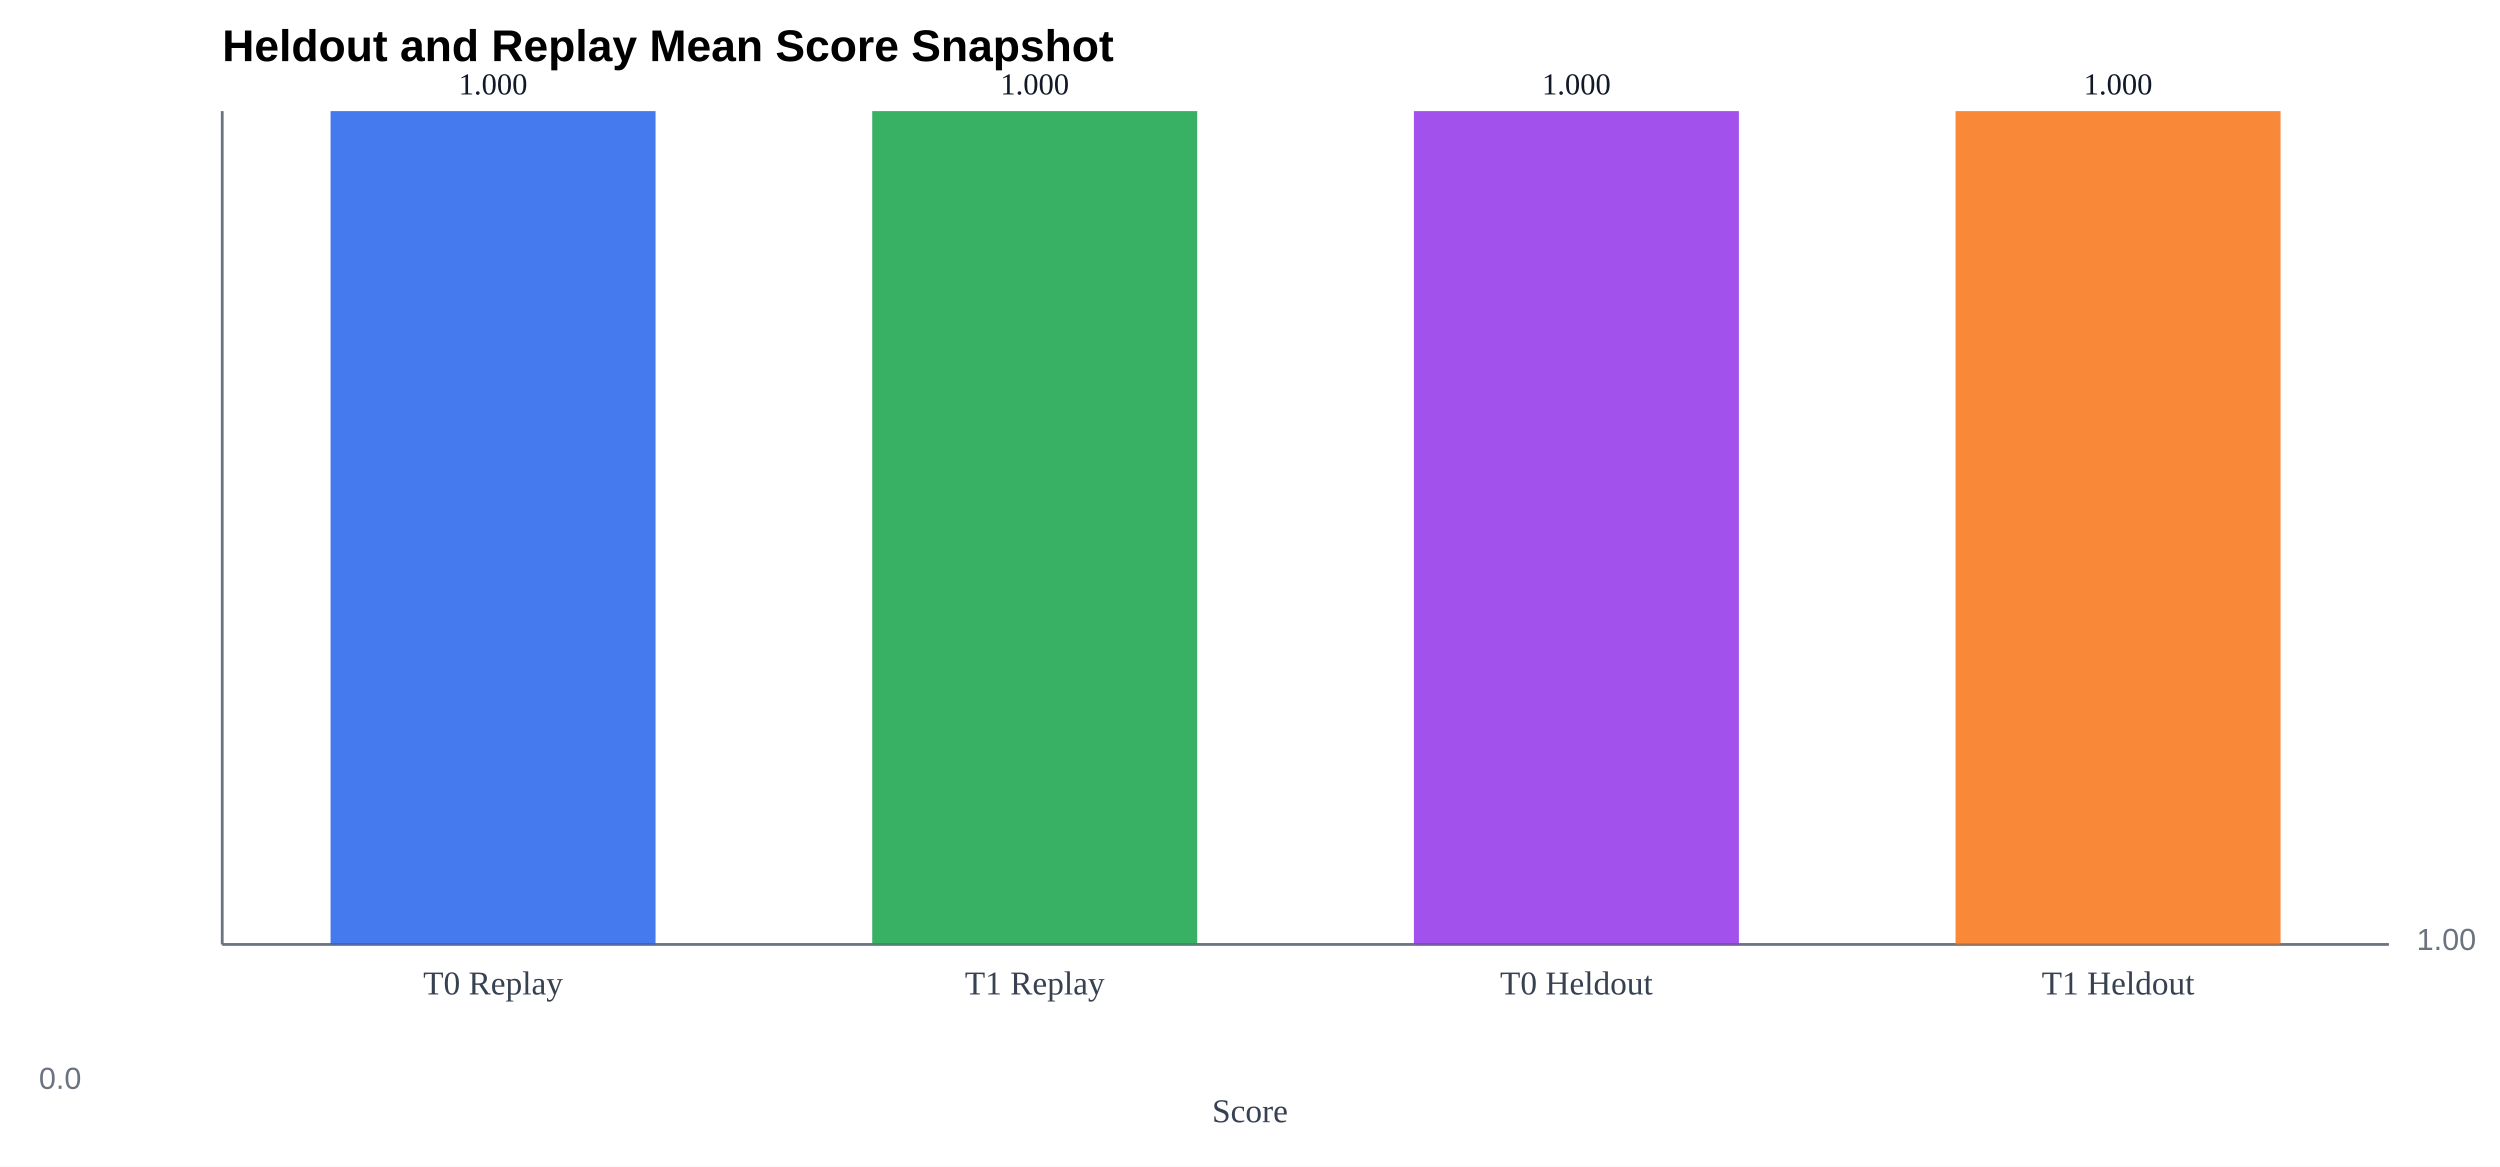
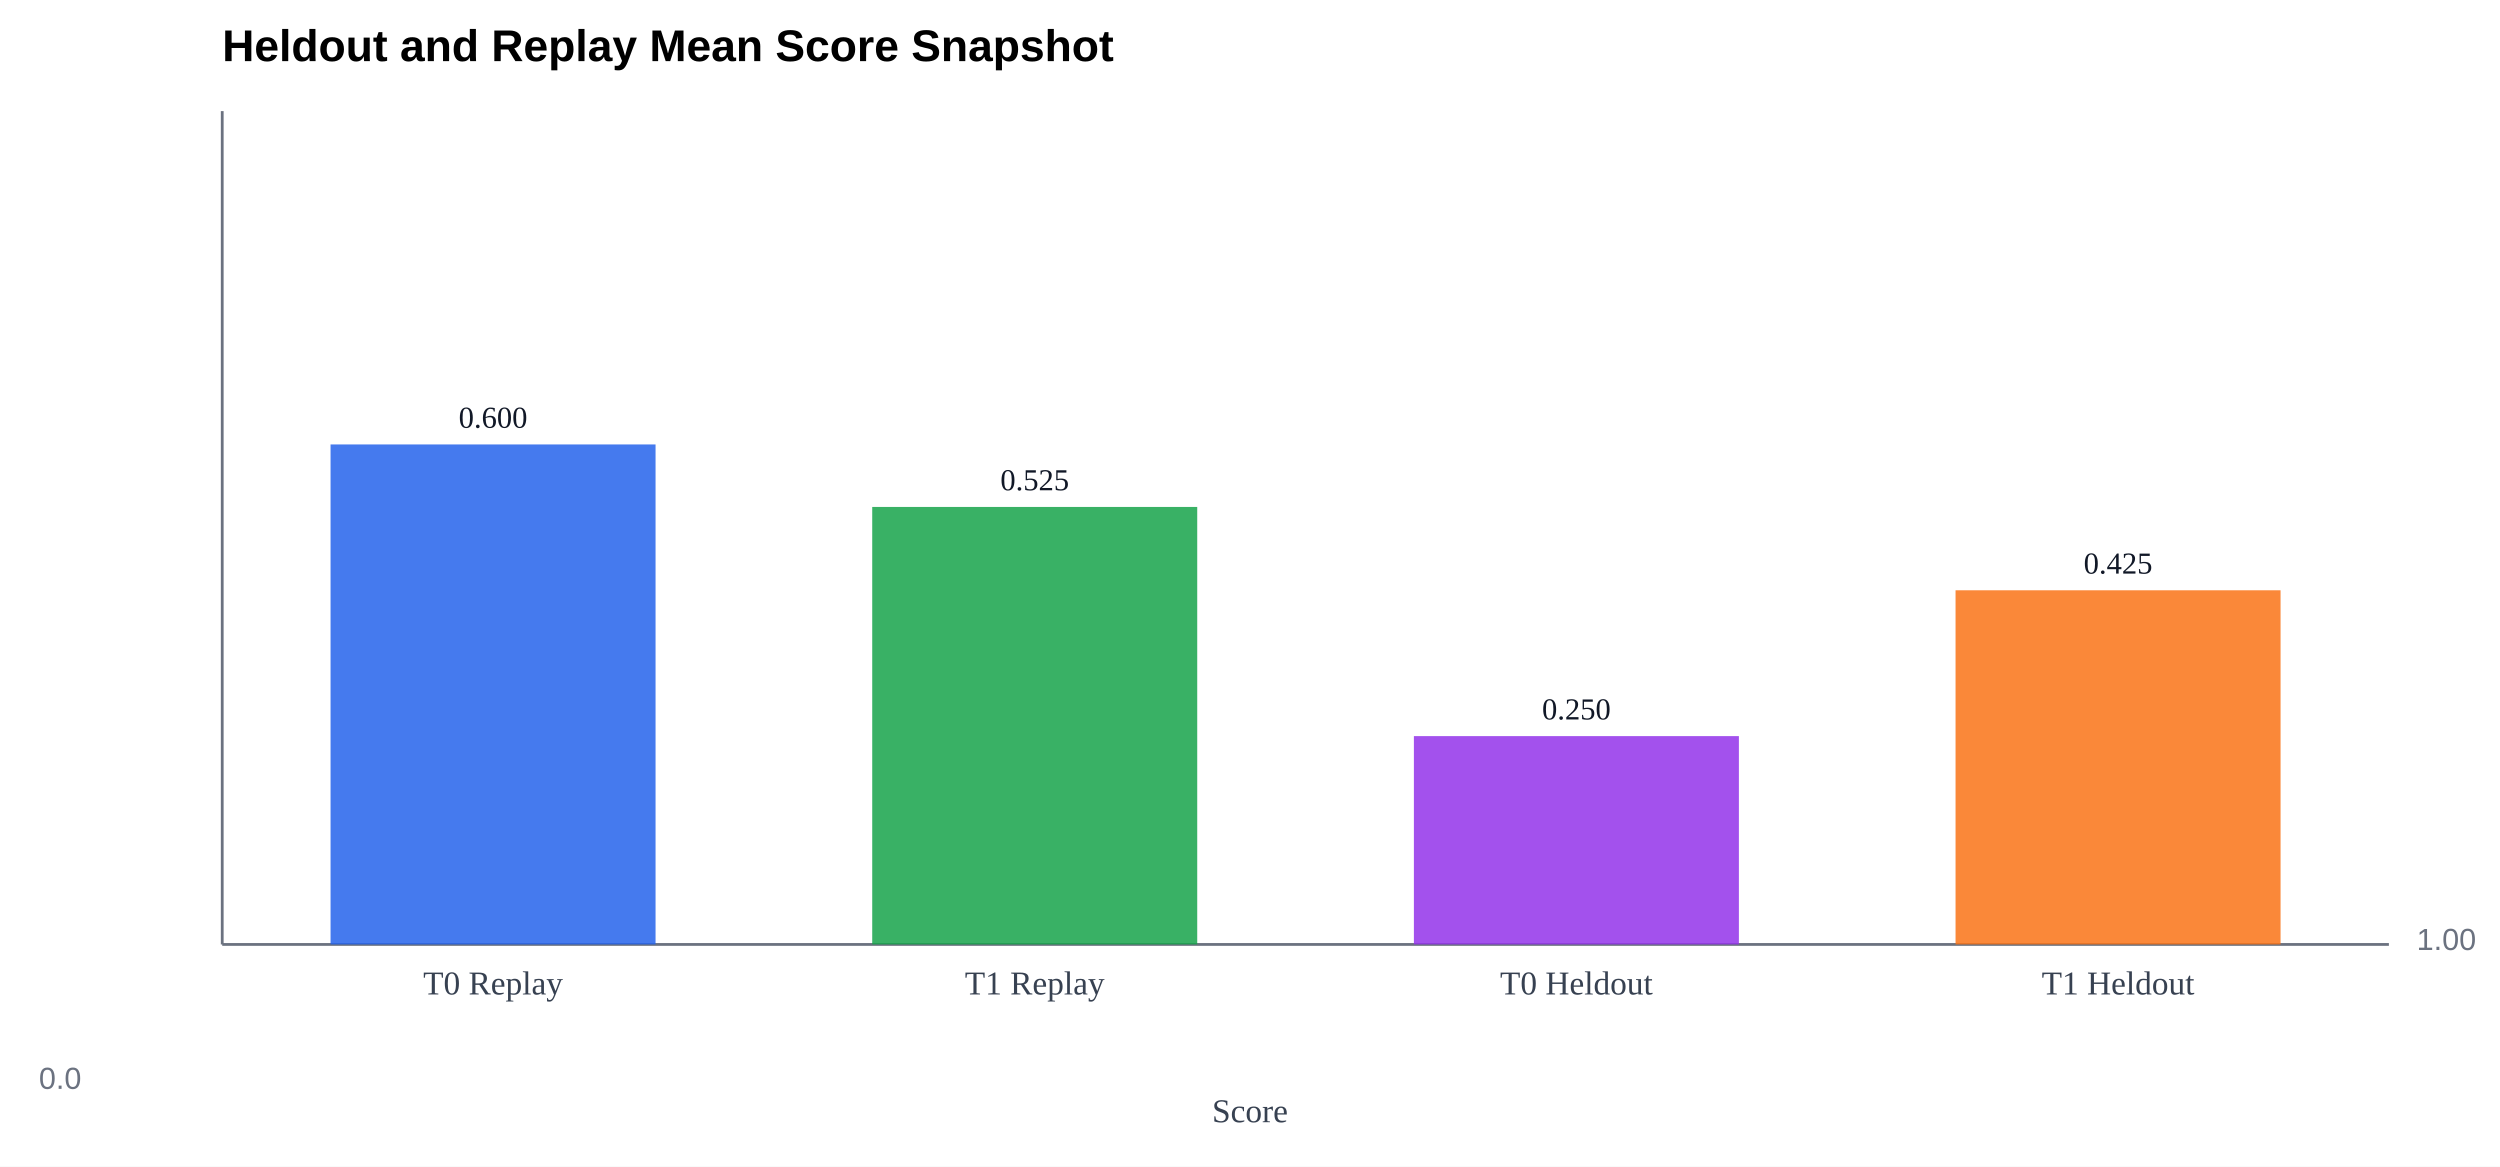
<svg xmlns="http://www.w3.org/2000/svg" width="900" height="420" viewBox="0 0 900 420">
  <rect x="0" y="0" width="100%" height="100%" fill="#ffffff" />
  <text x="80" y="22" font-family="Arial" font-size="16" font-weight="700">Heldout and Replay Mean Score Snapshot</text>
  <line x1="80" y1="40" x2="80" y2="340" stroke="#6b7280" stroke-width="1" />
  <line x1="80" y1="340" x2="860" y2="340" stroke="#6b7280" stroke-width="1" />
-   <rect x="119.00" y="40.00" width="117.00" height="300.00" fill="#2563eb" opacity="0.85" />
-   <text x="177.50" y="34.00" text-anchor="middle" font-size="11" fill="#111827">1.000</text>
+   <rect x="119.00" y="160.00" width="117.00" height="180.00" fill="#2563eb" opacity="0.85" />
+   <text x="177.50" y="154.00" text-anchor="middle" font-size="11" fill="#111827">0.600</text>
  <text x="177.50" y="358.00" text-anchor="middle" font-size="12" fill="#374151">T0 Replay</text>
-   <rect x="314.00" y="40.00" width="117.00" height="300.00" fill="#16a34a" opacity="0.85" />
-   <text x="372.50" y="34.00" text-anchor="middle" font-size="11" fill="#111827">1.000</text>
+   <rect x="314.00" y="182.50" width="117.00" height="157.50" fill="#16a34a" opacity="0.85" />
+   <text x="372.50" y="176.50" text-anchor="middle" font-size="11" fill="#111827">0.525</text>
  <text x="372.50" y="358.00" text-anchor="middle" font-size="12" fill="#374151">T1 Replay</text>
-   <rect x="509.00" y="40.00" width="117.00" height="300.00" fill="#9333ea" opacity="0.85" />
-   <text x="567.50" y="34.00" text-anchor="middle" font-size="11" fill="#111827">1.000</text>
+   <rect x="509.00" y="265.00" width="117.00" height="75.00" fill="#9333ea" opacity="0.85" />
+   <text x="567.50" y="259.00" text-anchor="middle" font-size="11" fill="#111827">0.250</text>
  <text x="567.50" y="358.00" text-anchor="middle" font-size="12" fill="#374151">T0 Heldout</text>
-   <rect x="704.00" y="40.00" width="117.00" height="300.00" fill="#f97316" opacity="0.85" />
-   <text x="762.50" y="34.00" text-anchor="middle" font-size="11" fill="#111827">1.000</text>
+   <rect x="704.00" y="212.50" width="117.00" height="127.50" fill="#f97316" opacity="0.85" />
+   <text x="762.50" y="206.50" text-anchor="middle" font-size="11" fill="#111827">0.425</text>
  <text x="762.50" y="358.00" text-anchor="middle" font-size="12" fill="#374151">T1 Heldout</text>
  <text x="14" y="392" font-family="Arial, Helvetica, sans-serif" font-size="11" fill="#6b7280" font-weight="normal">0.0</text>
  <text x="870" y="342" font-family="Arial, Helvetica, sans-serif" font-size="11" fill="#6b7280" font-weight="normal">1.00</text>
  <text x="450.0" y="404" text-anchor="middle" font-size="12" fill="#374151">Score</text>
</svg>
